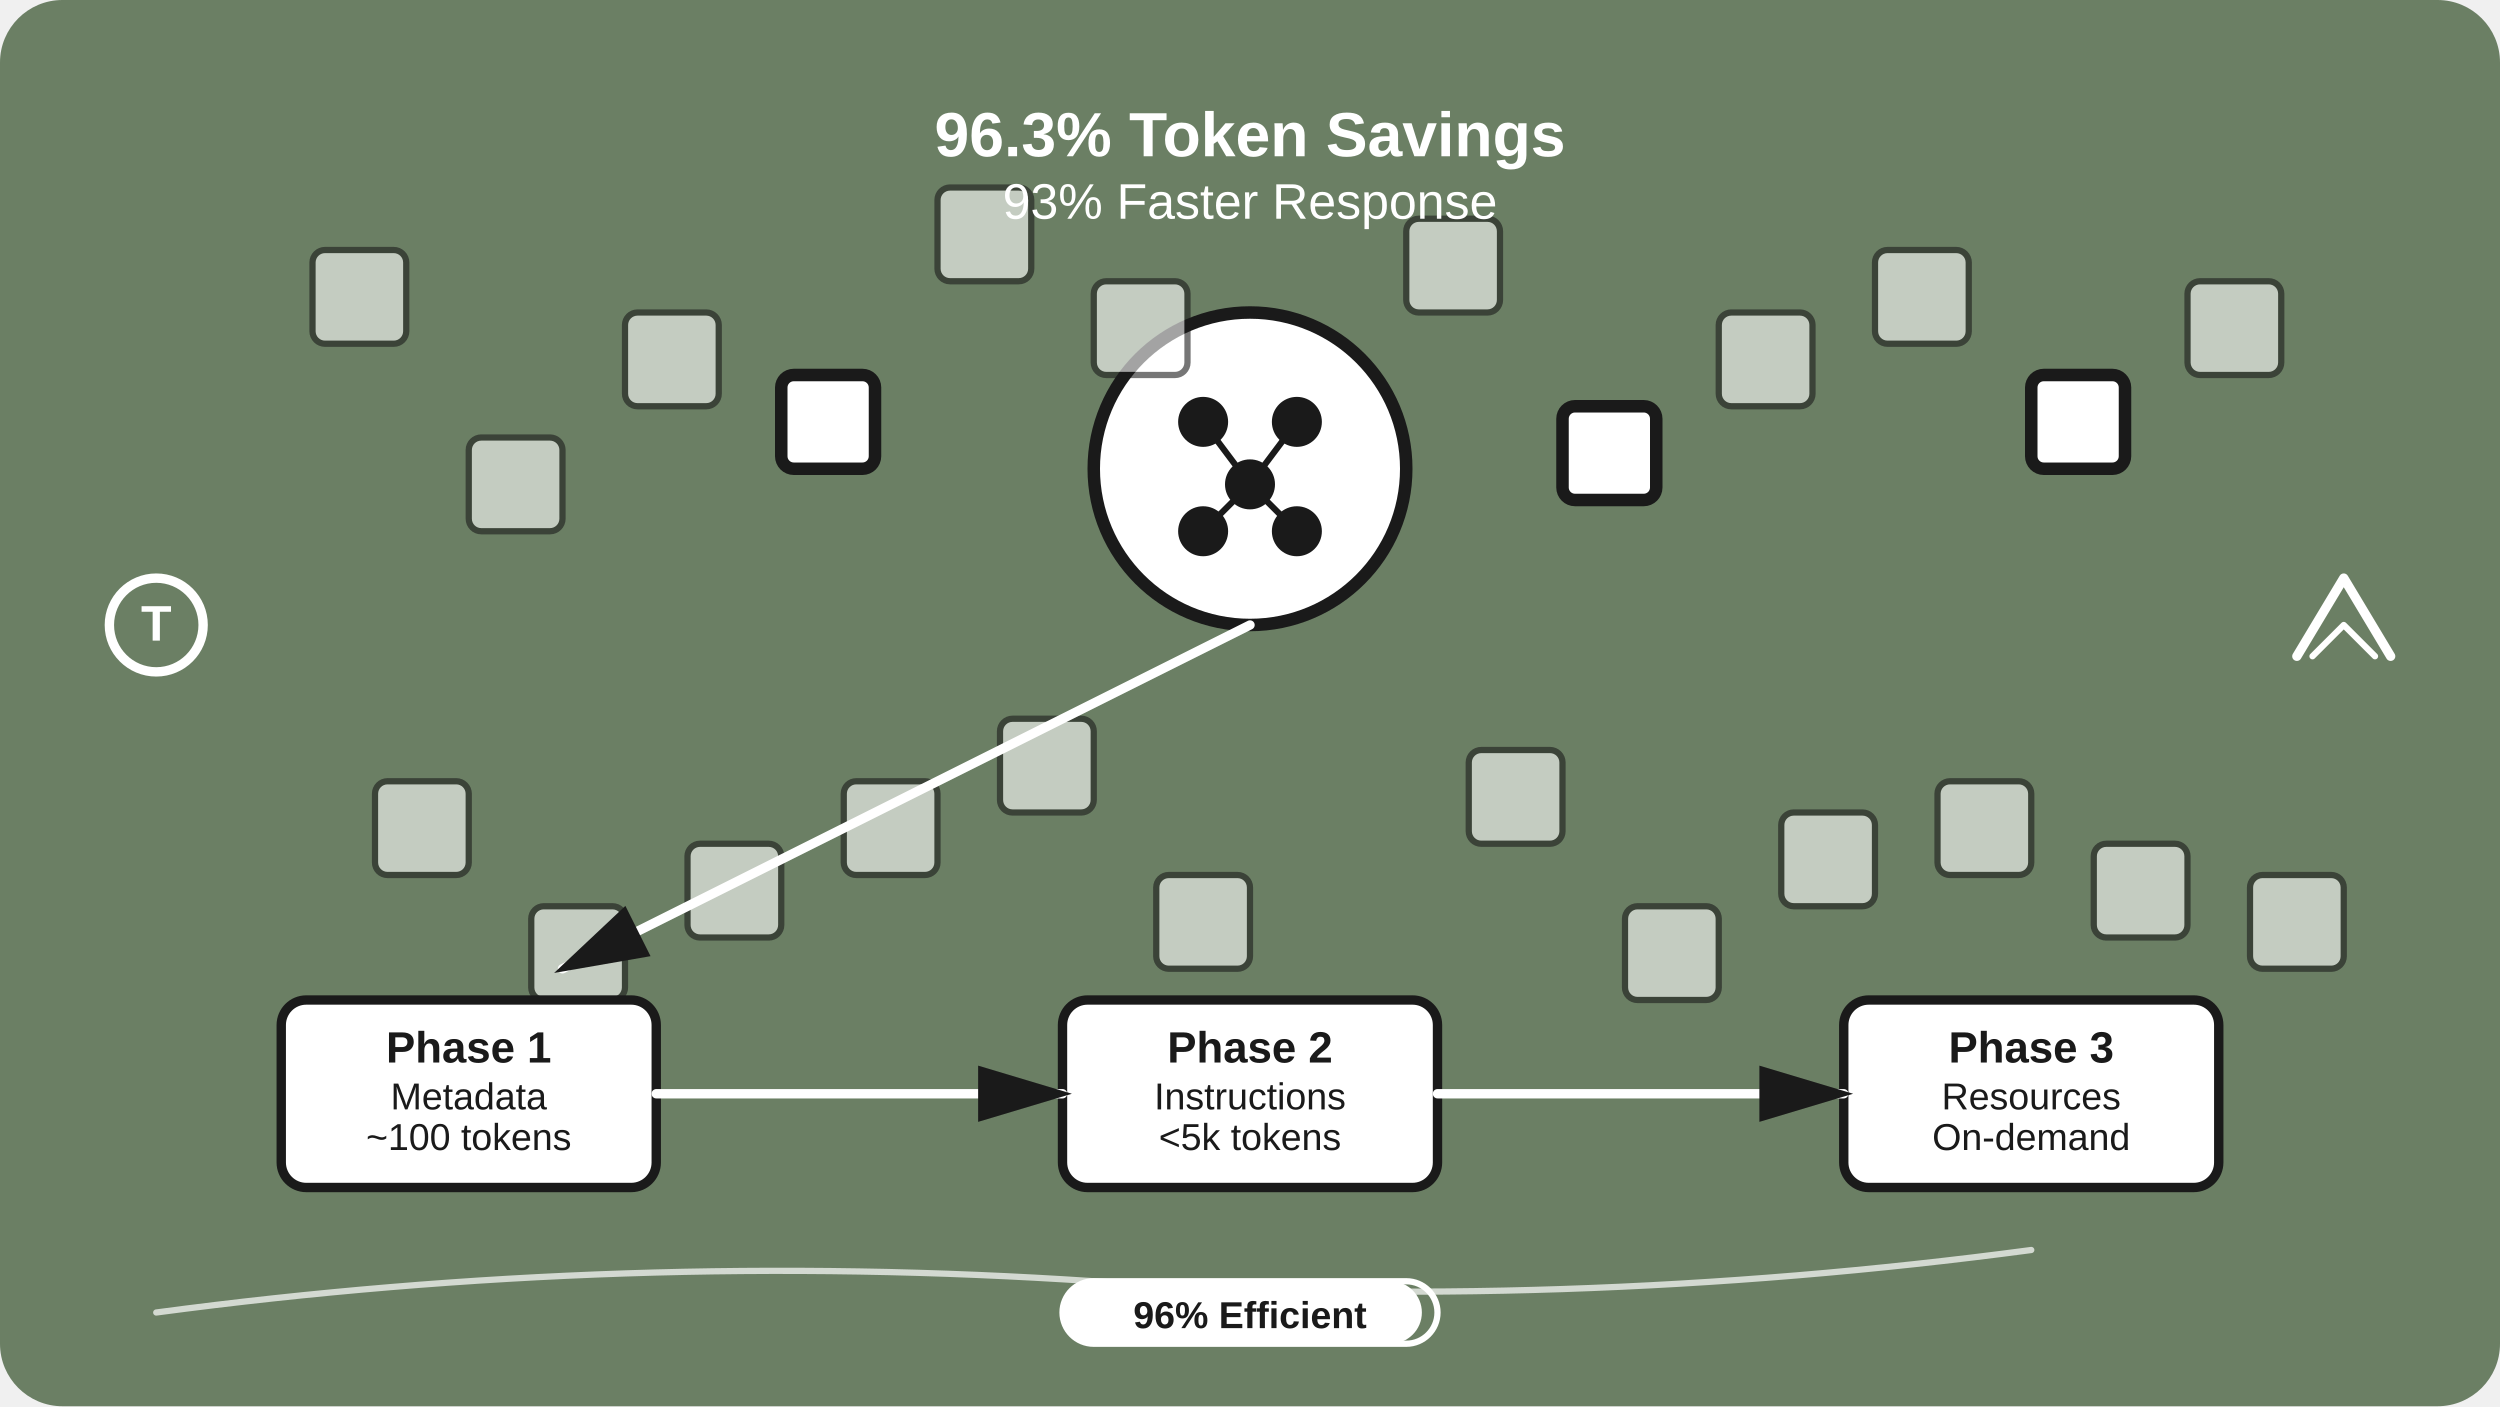
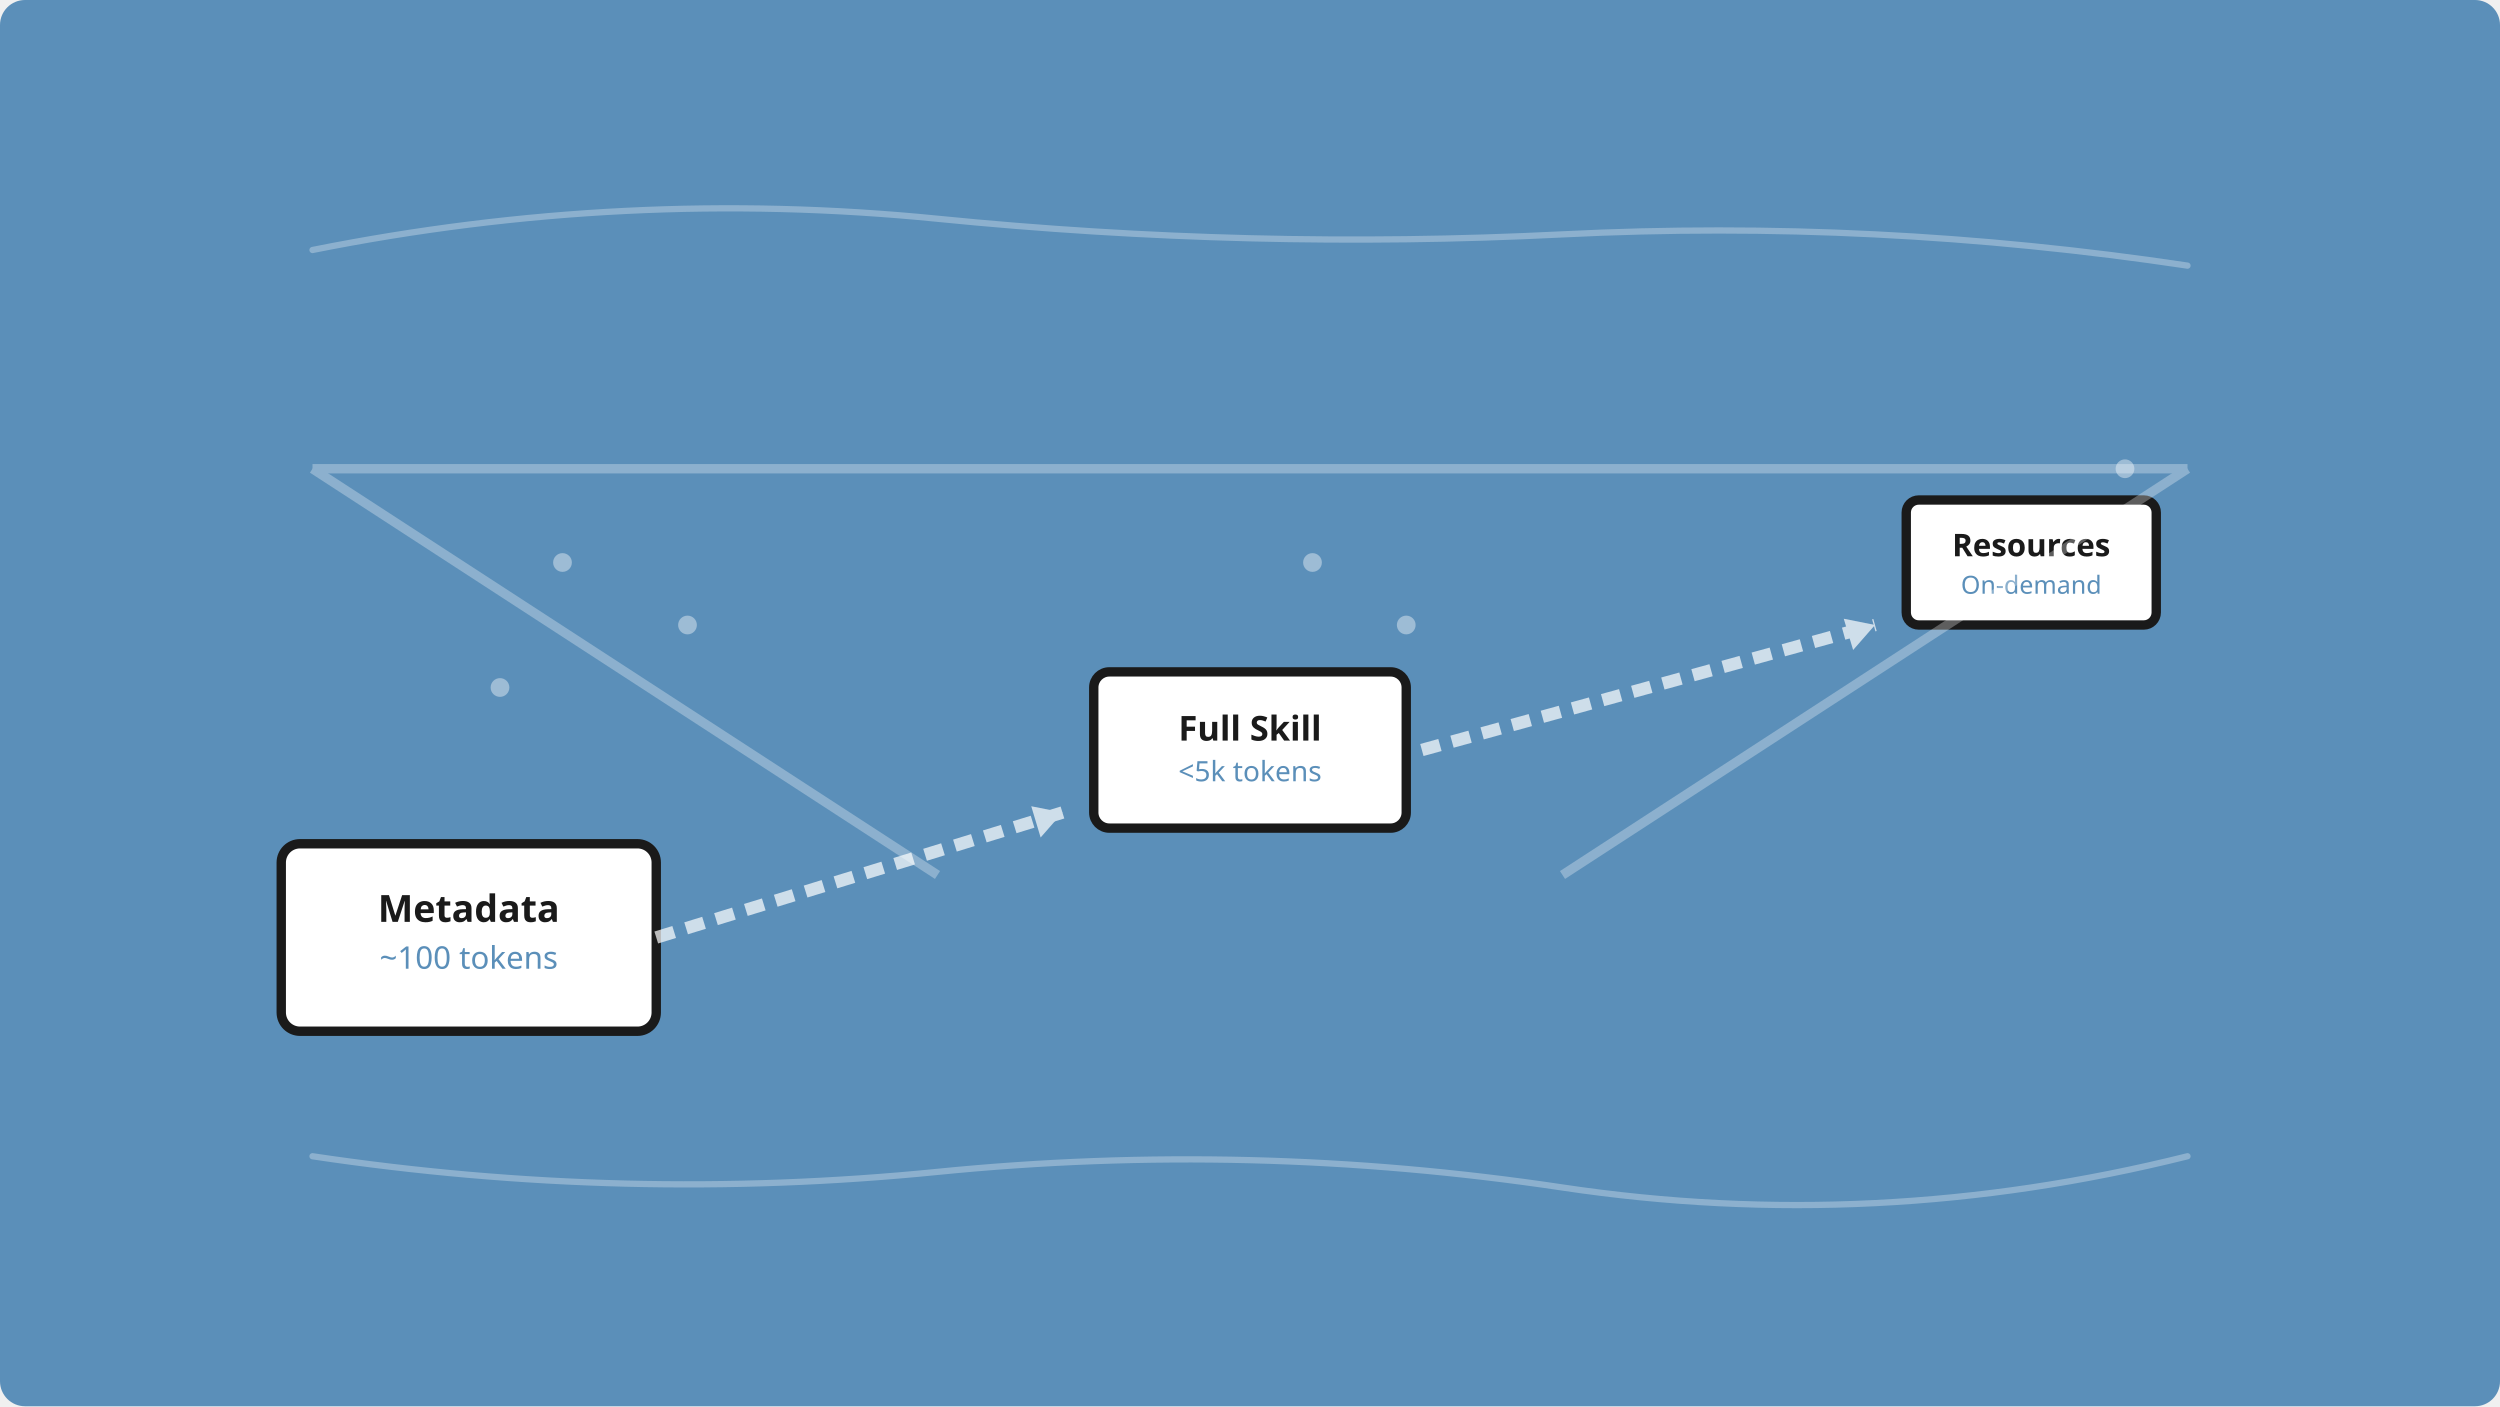
<svg xmlns="http://www.w3.org/2000/svg" viewBox="0 0 800 450">
-   <rect width="800" height="450" fill="#6B7F64" rx="20" />
-   <g transform="translate(400, 150)">
-     <circle cx="0" cy="0" r="50" fill="#FFFFFF" stroke="#1A1A1A" stroke-width="4" />
-     <circle cx="-15" cy="-15" r="8" fill="#1A1A1A" />
-     <circle cx="15" cy="-15" r="8" fill="#1A1A1A" />
-     <circle cx="0" cy="5" r="8" fill="#1A1A1A" />
-     <circle cx="-15" cy="20" r="8" fill="#1A1A1A" />
-     <circle cx="15" cy="20" r="8" fill="#1A1A1A" />
-     <line x1="-15" y1="-15" x2="0" y2="5" stroke="#1A1A1A" stroke-width="2" />
-     <line x1="15" y1="-15" x2="0" y2="5" stroke="#1A1A1A" stroke-width="2" />
-     <line x1="0" y1="5" x2="-15" y2="20" stroke="#1A1A1A" stroke-width="2" />
-     <line x1="0" y1="5" x2="15" y2="20" stroke="#1A1A1A" stroke-width="2" />
+   <rect width="800" height="450" fill="#5B8FB9" rx="8" />
+   <g transform="translate(150, 300)">
+     <rect x="-60" y="-30" width="120" height="60" fill="#FFFFFF" rx="6" stroke="#1A1A1A" stroke-width="3" />
+     <text x="0" y="-5" font-family="sans-serif" font-size="12" font-weight="bold" fill="#1A1A1A" text-anchor="middle">Metadata</text>
+     <text x="0" y="10" font-family="sans-serif" font-size="10" fill="#5B8FB9" text-anchor="middle">~100 tokens</text>
  </g>
-   <g opacity="0.6">
-     <rect x="100" y="80" width="30" height="30" fill="#FFFFFF" stroke="#1A1A1A" stroke-width="2" rx="4" />
-     <rect x="200" y="100" width="30" height="30" fill="#FFFFFF" stroke="#1A1A1A" stroke-width="2" rx="4" />
-     <rect x="300" y="60" width="30" height="30" fill="#FFFFFF" stroke="#1A1A1A" stroke-width="2" rx="4" />
-     <rect x="150" y="140" width="30" height="30" fill="#FFFFFF" stroke="#1A1A1A" stroke-width="2" rx="4" />
-     <rect x="250" y="120" width="30" height="30" fill="#FFFFFF" stroke="#1A1A1A" stroke-width="2" rx="4" />
-     <rect x="350" y="90" width="30" height="30" fill="#FFFFFF" stroke="#1A1A1A" stroke-width="2" rx="4" />
-     <rect x="450" y="70" width="30" height="30" fill="#FFFFFF" stroke="#1A1A1A" stroke-width="2" rx="4" />
-     <rect x="550" y="100" width="30" height="30" fill="#FFFFFF" stroke="#1A1A1A" stroke-width="2" rx="4" />
-     <rect x="500" y="130" width="30" height="30" fill="#FFFFFF" stroke="#1A1A1A" stroke-width="2" rx="4" />
-     <rect x="600" y="80" width="30" height="30" fill="#FFFFFF" stroke="#1A1A1A" stroke-width="2" rx="4" />
-     <rect x="650" y="120" width="30" height="30" fill="#FFFFFF" stroke="#1A1A1A" stroke-width="2" rx="4" />
-     <rect x="700" y="90" width="30" height="30" fill="#FFFFFF" stroke="#1A1A1A" stroke-width="2" rx="4" />
-     <rect x="120" y="250" width="30" height="30" fill="#FFFFFF" stroke="#1A1A1A" stroke-width="2" rx="4" />
-     <rect x="220" y="270" width="30" height="30" fill="#FFFFFF" stroke="#1A1A1A" stroke-width="2" rx="4" />
-     <rect x="320" y="230" width="30" height="30" fill="#FFFFFF" stroke="#1A1A1A" stroke-width="2" rx="4" />
-     <rect x="170" y="290" width="30" height="30" fill="#FFFFFF" stroke="#1A1A1A" stroke-width="2" rx="4" />
-     <rect x="270" y="250" width="30" height="30" fill="#FFFFFF" stroke="#1A1A1A" stroke-width="2" rx="4" />
-     <rect x="370" y="280" width="30" height="30" fill="#FFFFFF" stroke="#1A1A1A" stroke-width="2" rx="4" />
-     <rect x="470" y="240" width="30" height="30" fill="#FFFFFF" stroke="#1A1A1A" stroke-width="2" rx="4" />
-     <rect x="570" y="260" width="30" height="30" fill="#FFFFFF" stroke="#1A1A1A" stroke-width="2" rx="4" />
-     <rect x="520" y="290" width="30" height="30" fill="#FFFFFF" stroke="#1A1A1A" stroke-width="2" rx="4" />
-     <rect x="620" y="250" width="30" height="30" fill="#FFFFFF" stroke="#1A1A1A" stroke-width="2" rx="4" />
-     <rect x="670" y="270" width="30" height="30" fill="#FFFFFF" stroke="#1A1A1A" stroke-width="2" rx="4" />
-     <rect x="720" y="280" width="30" height="30" fill="#FFFFFF" stroke="#1A1A1A" stroke-width="2" rx="4" />
+   <g transform="translate(400, 240)">
+     <rect x="-50" y="-25" width="100" height="50" fill="#FFFFFF" rx="5" stroke="#1A1A1A" stroke-width="3" />
+     <text x="0" y="-3" font-family="sans-serif" font-size="11" font-weight="bold" fill="#1A1A1A" text-anchor="middle">Full Skill</text>
+     <text x="0" y="10" font-family="sans-serif" font-size="9" fill="#5B8FB9" text-anchor="middle">&lt;5k tokens</text>
  </g>
-   <g transform="translate(150, 350)">
-     <rect x="-60" y="-30" width="120" height="60" fill="#FFFFFF" stroke="#1A1A1A" stroke-width="3" rx="8" />
-     <text x="0" y="-10" font-family="Arial, sans-serif" font-size="14" fill="#1A1A1A" text-anchor="middle" font-weight="bold">Phase 1</text>
-     <text x="0" y="5" font-family="Arial, sans-serif" font-size="12" fill="#1A1A1A" text-anchor="middle">Metadata</text>
-     <text x="0" y="18" font-family="Arial, sans-serif" font-size="12" fill="#1A1A1A" text-anchor="middle">~100 tokens</text>
+   <g transform="translate(650, 180)">
+     <rect x="-40" y="-20" width="80" height="40" fill="#FFFFFF" rx="4" stroke="#1A1A1A" stroke-width="3" />
+     <text x="0" y="-2" font-family="sans-serif" font-size="10" font-weight="bold" fill="#1A1A1A" text-anchor="middle">Resources</text>
+     <text x="0" y="10" font-family="sans-serif" font-size="8" fill="#5B8FB9" text-anchor="middle">On-demand</text>
  </g>
-   <g transform="translate(400, 350)">
-     <rect x="-60" y="-30" width="120" height="60" fill="#FFFFFF" stroke="#1A1A1A" stroke-width="3" rx="8" />
-     <text x="0" y="-10" font-family="Arial, sans-serif" font-size="14" fill="#1A1A1A" text-anchor="middle" font-weight="bold">Phase 2</text>
-     <text x="0" y="5" font-family="Arial, sans-serif" font-size="12" fill="#1A1A1A" text-anchor="middle">Instructions</text>
-     <text x="0" y="18" font-family="Arial, sans-serif" font-size="12" fill="#1A1A1A" text-anchor="middle">&lt;5k tokens</text>
+   <g opacity="0.7">
+     <path d="M 210,300 L 340,260" stroke="#FFFFFF" stroke-width="4" stroke-dasharray="6,4" />
+     <polygon points="340,260 330,258 333,268" fill="#FFFFFF" />
+     <path d="M 455,240 L 600,200" stroke="#FFFFFF" stroke-width="4" stroke-dasharray="6,4" />
+     <polygon points="600,200 590,198 593,208" fill="#FFFFFF" />
  </g>
-   <g transform="translate(650, 350)">
-     <rect x="-60" y="-30" width="120" height="60" fill="#FFFFFF" stroke="#1A1A1A" stroke-width="3" rx="8" />
-     <text x="0" y="-10" font-family="Arial, sans-serif" font-size="14" fill="#1A1A1A" text-anchor="middle" font-weight="bold">Phase 3</text>
-     <text x="0" y="5" font-family="Arial, sans-serif" font-size="12" fill="#1A1A1A" text-anchor="middle">Resources</text>
-     <text x="0" y="18" font-family="Arial, sans-serif" font-size="12" fill="#1A1A1A" text-anchor="middle">On-demand</text>
+   <g opacity="0.3" stroke="#FFFFFF" stroke-width="3" fill="none">
+     <path d="M 100,150 L 700,150" />
+     <path d="M 100,150 L 300,280" />
+     <path d="M 700,150 L 500,280" />
  </g>
-   <defs>
-     <marker id="arrowhead" markerWidth="10" markerHeight="10" refX="9" refY="3" orient="auto">
-       <polygon points="0 0, 10 3, 0 6" fill="#1A1A1A" />
-     </marker>
-   </defs>
-   <path d="M 400,200 L 180,310" stroke="#FFFFFF" stroke-width="3" fill="none" marker-end="url(#arrowhead)" stroke-linecap="round" />
-   <path d="M 210,350 L 340,350" stroke="#FFFFFF" stroke-width="3" fill="none" marker-end="url(#arrowhead)" stroke-linecap="round" />
-   <path d="M 460,350 L 590,350" stroke="#FFFFFF" stroke-width="3" fill="none" marker-end="url(#arrowhead)" stroke-linecap="round" />
-   <g>
-     <rect x="250" y="120" width="30" height="30" fill="#FFFFFF" stroke="#1A1A1A" stroke-width="4" rx="4" opacity="1" />
-     <rect x="500" y="130" width="30" height="30" fill="#FFFFFF" stroke="#1A1A1A" stroke-width="4" rx="4" opacity="1" />
-     <rect x="650" y="120" width="30" height="30" fill="#FFFFFF" stroke="#1A1A1A" stroke-width="4" rx="4" opacity="1" />
+   <g opacity="0.4">
+     <circle cx="180" cy="180" r="3" fill="#FFFFFF" />
+     <circle cx="220" cy="200" r="3" fill="#FFFFFF" />
+     <circle cx="160" cy="220" r="3" fill="#FFFFFF" />
+     <circle cx="420" cy="180" r="3" fill="#FFFFFF" />
+     <circle cx="450" cy="200" r="3" fill="#FFFFFF" />
+     <circle cx="680" cy="150" r="3" fill="#FFFFFF" />
  </g>
-   <g transform="translate(400, 50)">
-     <text x="0" y="0" font-family="Arial, sans-serif" font-size="20" fill="#FFFFFF" text-anchor="middle" font-weight="bold">
-       96.3% Token Savings
-     </text>
-     <text x="0" y="20" font-family="Arial, sans-serif" font-size="16" fill="#FFFFFF" text-anchor="middle">
-       93% Faster Response
-     </text>
-   </g>
-   <path d="M 50,420 Q 200,400 350,410 Q 500,420 650,400" stroke="#FFFFFF" stroke-width="2" fill="none" stroke-linecap="round" opacity="0.7" />
-   <g transform="translate(50, 200)">
-     <circle cx="0" cy="0" r="15" fill="none" stroke="#FFFFFF" stroke-width="3" />
-     <text x="0" y="5" font-family="Arial, sans-serif" font-size="16" fill="#FFFFFF" text-anchor="middle" font-weight="bold">T</text>
-   </g>
-   <g transform="translate(750, 200)">
-     <path d="M -15,10 L 0,-15 L 15,10" stroke="#FFFFFF" stroke-width="3" fill="none" stroke-linecap="round" stroke-linejoin="round" />
-     <path d="M -10,10 L 0,0 L 10,10" stroke="#FFFFFF" stroke-width="2" fill="none" stroke-linecap="round" stroke-linejoin="round" />
-   </g>
-   <g transform="translate(400, 420)">
-     <rect x="-60" y="-10" width="120" height="20" fill="none" stroke="#FFFFFF" stroke-width="2" rx="10" />
-     <rect x="-60" y="-10" width="115" height="20" fill="#FFFFFF" rx="10" />
-     <text x="0" y="5" font-family="Arial, sans-serif" font-size="12" fill="#1A1A1A" text-anchor="middle" font-weight="bold">96% Efficient</text>
-   </g>
+   <path d="M 100,80 Q 200,60 300,70 T 500,75 T 700,85" fill="none" stroke="#FFFFFF" stroke-width="2" opacity="0.3" stroke-linecap="round" />
+   <path d="M 100,370 Q 200,385 300,375 T 500,380 T 700,370" fill="none" stroke="#FFFFFF" stroke-width="2" opacity="0.3" stroke-linecap="round" />
</svg>
